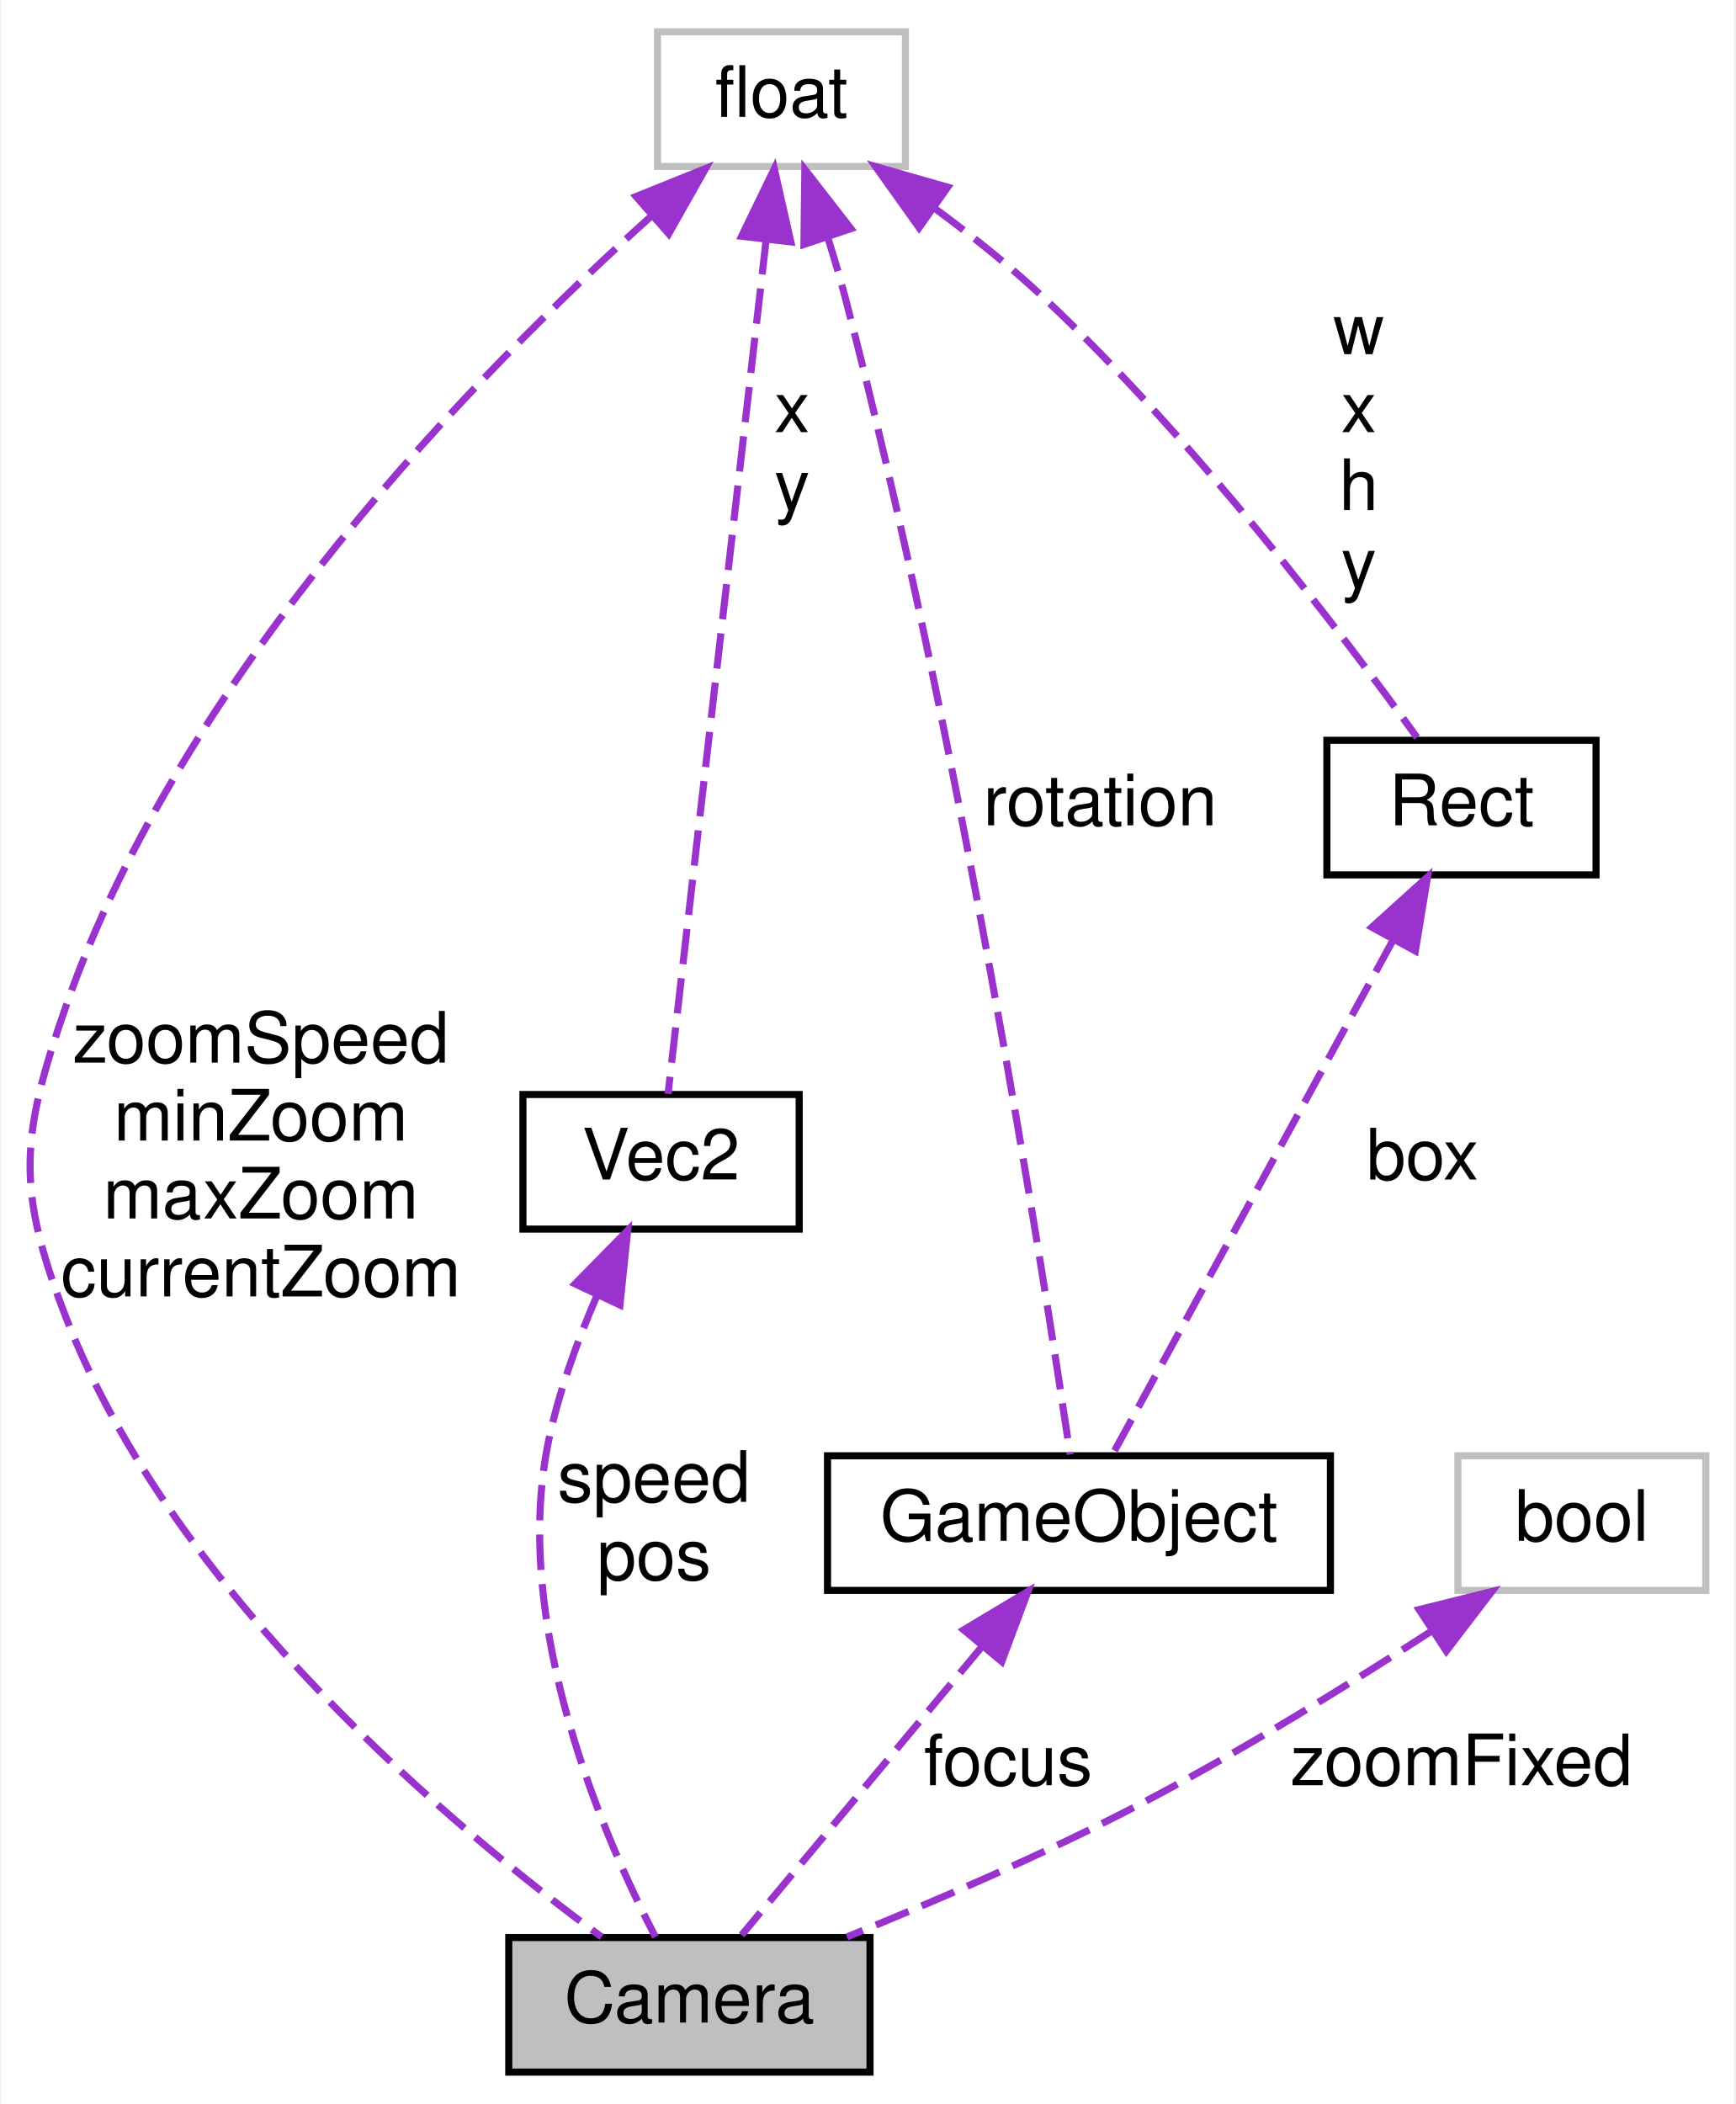
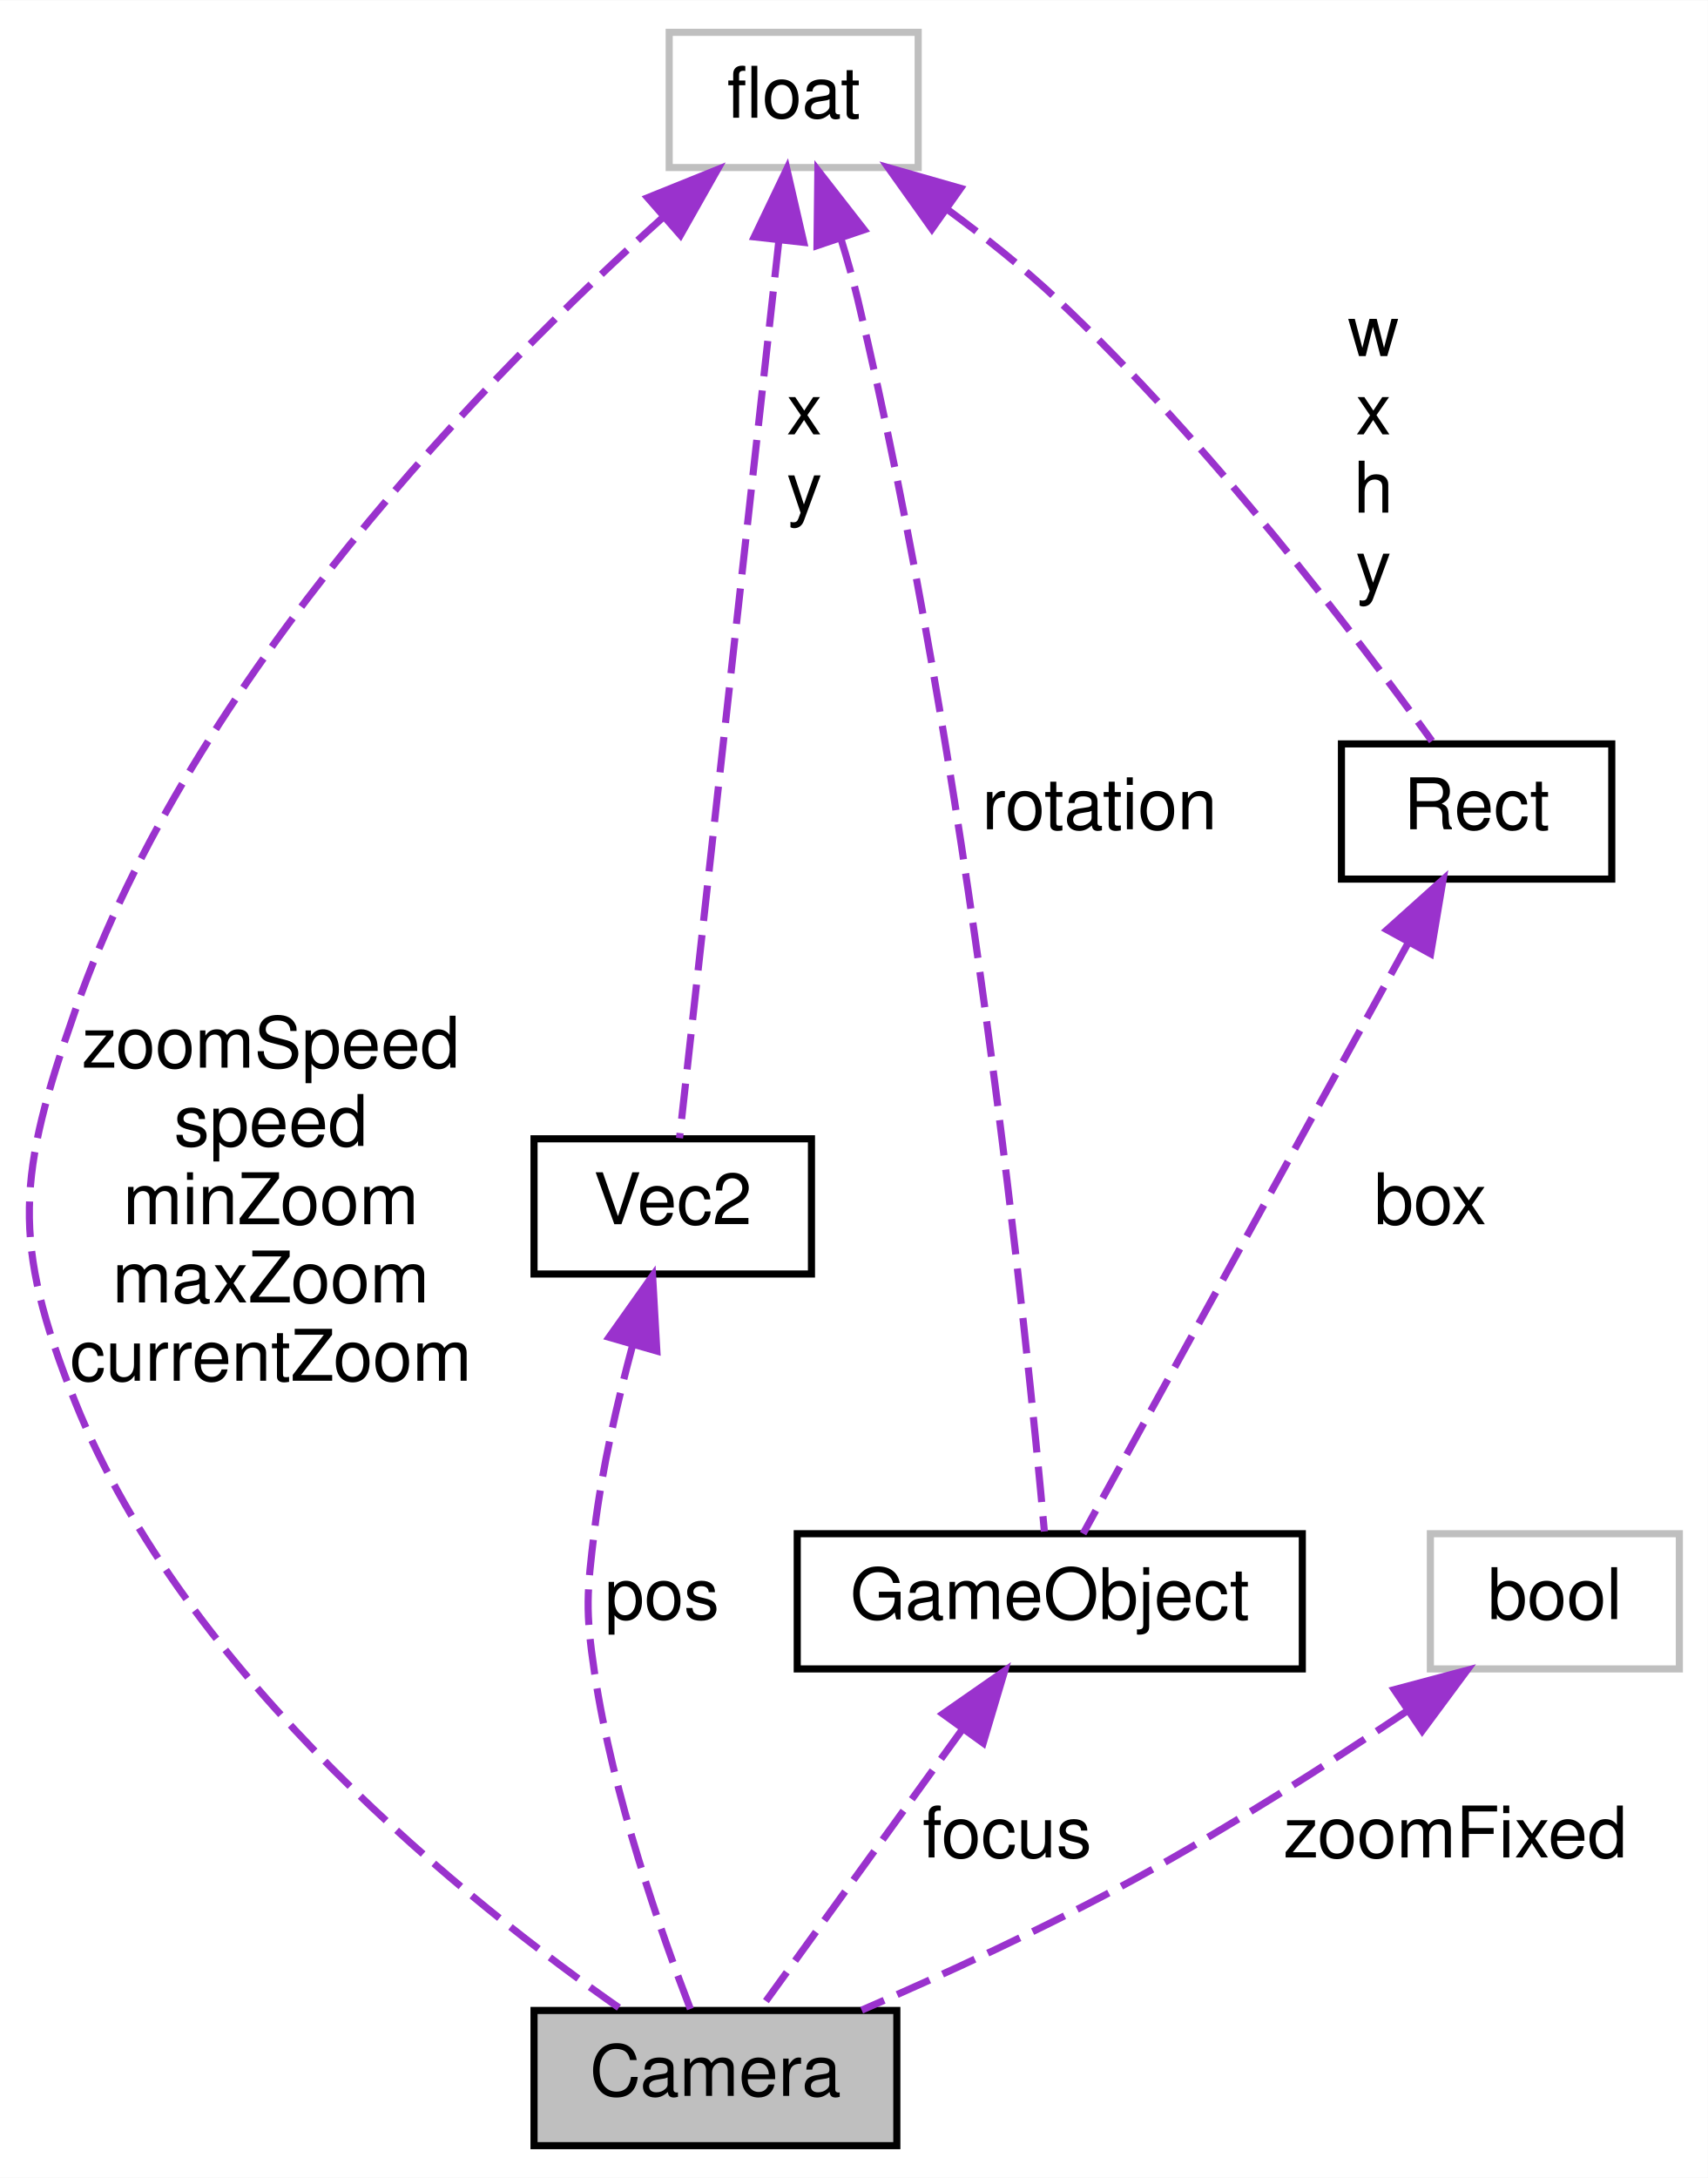
- <svg xmlns="http://www.w3.org/2000/svg" xmlns:xlink="http://www.w3.org/1999/xlink" width="245pt" height="297pt" viewBox="0.00 0.00 244.66 297.00">
-   <g id="graph0" class="graph" transform="scale(1 1) rotate(0) translate(4 293)">
-     <polygon fill="white" stroke="none" points="-4,4 -4,-293 240.656,-293 240.656,4 -4,4" />
+ <svg xmlns="http://www.w3.org/2000/svg" xmlns:xlink="http://www.w3.org/1999/xlink" width="240pt" height="306pt" viewBox="0.00 0.00 240.07 306.00">
+   <g id="graph0" class="graph" transform="scale(1 1) rotate(0) translate(4 302)">
+     <polygon fill="white" stroke="none" points="-4,4 -4,-302 236.069,-302 236.069,4 -4,4" />
    <g id="node1" class="node">
-       <polygon fill="#bfbfbf" stroke="black" points="67.656,-0.5 67.656,-19.5 118.656,-19.5 118.656,-0.5 67.656,-0.5" />
-       <text text-anchor="middle" x="93.156" y="-7.5" font-family="Helvetica,sans-Serif" font-size="10.00">Camera</text>
+       <polygon fill="#bfbfbf" stroke="black" points="71.069,-0.5 71.069,-19.5 122.069,-19.5 122.069,-0.5 71.069,-0.5" />
+       <text text-anchor="middle" x="96.569" y="-7.5" font-family="Helvetica,sans-Serif" font-size="10.00">Camera</text>
    </g>
    <g id="node2" class="node">
      <g id="a_node2">
        <a xlink:href="classVec2.html" target="_top" xlink:title="Vec2">
-           <polygon fill="white" stroke="black" points="69.656,-119.5 69.656,-138.5 108.656,-138.5 108.656,-119.5 69.656,-119.5" />
-           <text text-anchor="middle" x="89.156" y="-126.5" font-family="Helvetica,sans-Serif" font-size="10.00">Vec2</text>
+           <polygon fill="white" stroke="black" points="71.069,-123 71.069,-142 110.069,-142 110.069,-123 71.069,-123" />
+           <text text-anchor="middle" x="90.569" y="-130" font-family="Helvetica,sans-Serif" font-size="10.00">Vec2</text>
        </a>
      </g>
    </g>
    <g id="edge1" class="edge">
-       <path fill="none" stroke="#9a32cd" stroke-dasharray="5,2" d="M80.129,-110.154C77.309,-103.664 74.568,-96.162 73.156,-89 68.127,-63.489 80.963,-33.873 88.36,-19.584" />
-       <polygon fill="#9a32cd" stroke="#9a32cd" points="77.02,-111.767 84.445,-119.324 83.353,-108.785 77.02,-111.767" />
-       <text text-anchor="middle" x="88.156" y="-81" font-family="Helvetica,sans-Serif" font-size="10.00"> speed</text>
-       <text text-anchor="middle" x="88.156" y="-70" font-family="Helvetica,sans-Serif" font-size="10.00">pos</text>
+       <path fill="none" stroke="#9a32cd" stroke-dasharray="5,2" d="M84.949,-113.067C82.807,-105.128 80.627,-95.69 79.569,-87 78.494,-78.176 78.264,-75.793 79.569,-67 82.135,-49.714 88.927,-30.377 93.108,-19.548" />
+       <polygon fill="#9a32cd" stroke="#9a32cd" points="81.607,-114.111 87.738,-122.752 88.334,-112.174 81.607,-114.111" />
+       <text text-anchor="middle" x="89.069" y="-74.5" font-family="Helvetica,sans-Serif" font-size="10.00"> pos</text>
    </g>
    <g id="node3" class="node">
-       <polygon fill="white" stroke="#bfbfbf" points="88.656,-269.5 88.656,-288.5 123.656,-288.5 123.656,-269.5 88.656,-269.5" />
-       <text text-anchor="middle" x="106.156" y="-276.5" font-family="Helvetica,sans-Serif" font-size="10.00">float</text>
+       <polygon fill="white" stroke="#bfbfbf" points="90.069,-278.5 90.069,-297.5 125.069,-297.5 125.069,-278.5 90.069,-278.5" />
+       <text text-anchor="middle" x="107.569" y="-285.5" font-family="Helvetica,sans-Serif" font-size="10.00">float</text>
    </g>
    <g id="edge7" class="edge">
-       <path fill="none" stroke="#9a32cd" stroke-dasharray="5,2" d="M87.93,-262.628C63.58,-240.762 21.593,-198.074 5.156,-151 -1.29,-132.537 -1.933,-125.225 5.156,-107 20.484,-67.596 60.374,-34.535 80.764,-19.575" />
-       <polygon fill="#9a32cd" stroke="#9a32cd" points="85.624,-265.26 95.45,-269.221 90.239,-259.997 85.624,-265.26" />
-       <text text-anchor="middle" x="32.656" y="-143" font-family="Helvetica,sans-Serif" font-size="10.00"> zoomSpeed</text>
-       <text text-anchor="middle" x="32.656" y="-132" font-family="Helvetica,sans-Serif" font-size="10.00">minZoom</text>
-       <text text-anchor="middle" x="32.656" y="-121" font-family="Helvetica,sans-Serif" font-size="10.00">maxZoom</text>
-       <text text-anchor="middle" x="32.656" y="-110" font-family="Helvetica,sans-Serif" font-size="10.00">currentZoom</text>
+       <path fill="none" stroke="#9a32cd" stroke-dasharray="5,2" d="M89.343,-271.628C64.992,-249.762 23.005,-207.074 6.569,-160 -1.489,-136.922 -2.54,-127.684 6.569,-105 22.143,-66.212 62.209,-34.395 83.234,-19.73" />
+       <polygon fill="#9a32cd" stroke="#9a32cd" points="87.036,-274.26 96.863,-278.221 91.651,-268.997 87.036,-274.26" />
+       <text text-anchor="middle" x="34.069" y="-152" font-family="Helvetica,sans-Serif" font-size="10.00"> zoomSpeed</text>
+       <text text-anchor="middle" x="34.069" y="-141" font-family="Helvetica,sans-Serif" font-size="10.00">speed</text>
+       <text text-anchor="middle" x="34.069" y="-130" font-family="Helvetica,sans-Serif" font-size="10.00">minZoom</text>
+       <text text-anchor="middle" x="34.069" y="-119" font-family="Helvetica,sans-Serif" font-size="10.00">maxZoom</text>
+       <text text-anchor="middle" x="34.069" y="-108" font-family="Helvetica,sans-Serif" font-size="10.00">currentZoom</text>
    </g>
    <g id="edge2" class="edge">
-       <path fill="none" stroke="#9a32cd" stroke-dasharray="5,2" d="M104,-259.231C100.286,-226.897 92.822,-161.913 90.142,-138.583" />
-       <polygon fill="#9a32cd" stroke="#9a32cd" points="100.525,-259.65 105.144,-269.185 107.48,-258.851 100.525,-259.65" />
-       <text text-anchor="middle" x="107.656" y="-232" font-family="Helvetica,sans-Serif" font-size="10.00"> x</text>
-       <text text-anchor="middle" x="107.656" y="-221" font-family="Helvetica,sans-Serif" font-size="10.00">y</text>
+       <path fill="none" stroke="#9a32cd" stroke-dasharray="5,2" d="M105.469,-268.044C101.759,-234.545 94.185,-166.149 91.521,-142.097" />
+       <polygon fill="#9a32cd" stroke="#9a32cd" points="102.026,-268.753 106.606,-278.307 108.984,-267.983 102.026,-268.753" />
+       <text text-anchor="middle" x="109.069" y="-241" font-family="Helvetica,sans-Serif" font-size="10.00"> x</text>
+       <text text-anchor="middle" x="109.069" y="-230" font-family="Helvetica,sans-Serif" font-size="10.00">y</text>
    </g>
    <g id="node4" class="node">
      <g id="a_node4">
        <a xlink:href="classGameObject.html" target="_top" xlink:title="GameObject">
-           <polygon fill="white" stroke="black" points="112.656,-68.5 112.656,-87.5 183.656,-87.5 183.656,-68.5 112.656,-68.5" />
-           <text text-anchor="middle" x="148.156" y="-75.5" font-family="Helvetica,sans-Serif" font-size="10.00">GameObject</text>
+           <polygon fill="white" stroke="black" points="108.069,-67.5 108.069,-86.5 179.069,-86.5 179.069,-67.5 108.069,-67.5" />
+           <text text-anchor="middle" x="143.569" y="-74.5" font-family="Helvetica,sans-Serif" font-size="10.00">GameObject</text>
        </a>
      </g>
    </g>
    <g id="edge6" class="edge">
-       <path fill="none" stroke="#9a32cd" stroke-dasharray="5,2" d="M112.679,-259.506C113.573,-256.675 114.432,-253.773 115.156,-251 131.303,-189.223 143.165,-113.058 146.907,-87.681" />
-       <polygon fill="#9a32cd" stroke="#9a32cd" points="109.326,-258.495 109.457,-269.089 115.961,-260.726 109.326,-258.495" />
-       <text text-anchor="middle" x="151.156" y="-176.5" font-family="Helvetica,sans-Serif" font-size="10.00"> rotation</text>
+       <path fill="none" stroke="#9a32cd" stroke-dasharray="5,2" d="M114.197,-268.532C115.077,-265.698 115.903,-262.787 116.569,-260 132.23,-194.445 140.417,-113.314 142.811,-86.817" />
+       <polygon fill="#9a32cd" stroke="#9a32cd" points="110.845,-267.519 110.967,-278.114 117.478,-269.756 110.845,-267.519" />
+       <text text-anchor="middle" x="150.569" y="-185.5" font-family="Helvetica,sans-Serif" font-size="10.00"> rotation</text>
    </g>
    <g id="node5" class="node">
      <g id="a_node5">
        <a xlink:href="classRect.html" target="_top" xlink:title="Rect">
-           <polygon fill="white" stroke="black" points="183.156,-169.5 183.156,-188.5 221.156,-188.5 221.156,-169.5 183.156,-169.5" />
-           <text text-anchor="middle" x="202.156" y="-176.5" font-family="Helvetica,sans-Serif" font-size="10.00">Rect</text>
+           <polygon fill="white" stroke="black" points="184.569,-178.5 184.569,-197.5 222.569,-197.5 222.569,-178.5 184.569,-178.5" />
+           <text text-anchor="middle" x="203.569" y="-185.5" font-family="Helvetica,sans-Serif" font-size="10.00">Rect</text>
        </a>
      </g>
    </g>
    <g id="edge5" class="edge">
-       <path fill="none" stroke="#9a32cd" stroke-dasharray="5,2" d="M127.859,-263.54C133.07,-259.701 138.477,-255.394 143.156,-251 164.654,-230.814 185.728,-202.967 195.882,-188.899" />
-       <polygon fill="#9a32cd" stroke="#9a32cd" points="125.586,-260.86 119.439,-269.489 129.626,-266.577 125.586,-260.86" />
-       <text text-anchor="middle" x="187.656" y="-243" font-family="Helvetica,sans-Serif" font-size="10.00"> w</text>
-       <text text-anchor="middle" x="187.656" y="-232" font-family="Helvetica,sans-Serif" font-size="10.00">x</text>
-       <text text-anchor="middle" x="187.656" y="-221" font-family="Helvetica,sans-Serif" font-size="10.00">h</text>
-       <text text-anchor="middle" x="187.656" y="-210" font-family="Helvetica,sans-Serif" font-size="10.00">y</text>
+       <path fill="none" stroke="#9a32cd" stroke-dasharray="5,2" d="M129.272,-272.54C134.482,-268.701 139.889,-264.394 144.569,-260 166.067,-239.814 187.141,-211.967 197.295,-197.899" />
+       <polygon fill="#9a32cd" stroke="#9a32cd" points="126.999,-269.86 120.851,-278.489 131.038,-275.577 126.999,-269.86" />
+       <text text-anchor="middle" x="189.069" y="-252" font-family="Helvetica,sans-Serif" font-size="10.00"> w</text>
+       <text text-anchor="middle" x="189.069" y="-241" font-family="Helvetica,sans-Serif" font-size="10.00">x</text>
+       <text text-anchor="middle" x="189.069" y="-230" font-family="Helvetica,sans-Serif" font-size="10.00">h</text>
+       <text text-anchor="middle" x="189.069" y="-219" font-family="Helvetica,sans-Serif" font-size="10.00">y</text>
    </g>
    <g id="edge3" class="edge">
-       <path fill="none" stroke="#9a32cd" stroke-dasharray="5,2" d="M134.556,-60.68C123.804,-47.777 109.204,-30.258 100.524,-19.841" />
-       <polygon fill="#9a32cd" stroke="#9a32cd" points="131.875,-62.93 140.966,-68.372 137.253,-58.449 131.875,-62.93" />
-       <text text-anchor="middle" x="138.156" y="-41" font-family="Helvetica,sans-Serif" font-size="10.00"> focus</text>
+       <path fill="none" stroke="#9a32cd" stroke-dasharray="5,2" d="M131.207,-58.904C122.074,-46.273 110.021,-29.604 102.807,-19.627" />
+       <polygon fill="#9a32cd" stroke="#9a32cd" points="128.534,-61.181 137.23,-67.234 134.207,-57.08 128.534,-61.181" />
+       <text text-anchor="middle" x="137.569" y="-41" font-family="Helvetica,sans-Serif" font-size="10.00"> focus</text>
    </g>
    <g id="edge4" class="edge">
-       <path fill="none" stroke="#9a32cd" stroke-dasharray="5,2" d="M192.449,-160.204C180.777,-138.805 161.661,-103.759 152.861,-87.624" />
-       <polygon fill="#9a32cd" stroke="#9a32cd" points="189.503,-162.111 197.364,-169.214 195.648,-158.759 189.503,-162.111" />
-       <text text-anchor="middle" x="196.656" y="-126.5" font-family="Helvetica,sans-Serif" font-size="10.00"> box</text>
+       <path fill="none" stroke="#9a32cd" stroke-dasharray="5,2" d="M193.925,-169.481C180.861,-145.748 158.05,-104.307 148.255,-86.513" />
+       <polygon fill="#9a32cd" stroke="#9a32cd" points="190.972,-171.374 198.861,-178.447 197.104,-167.999 190.972,-171.374" />
+       <text text-anchor="middle" x="197.069" y="-130" font-family="Helvetica,sans-Serif" font-size="10.00"> box</text>
    </g>
    <g id="node6" class="node">
-       <polygon fill="white" stroke="#bfbfbf" points="201.656,-68.5 201.656,-87.5 236.656,-87.5 236.656,-68.5 201.656,-68.5" />
-       <text text-anchor="middle" x="219.156" y="-75.5" font-family="Helvetica,sans-Serif" font-size="10.00">bool</text>
+       <polygon fill="white" stroke="#bfbfbf" points="197.069,-67.5 197.069,-86.5 232.069,-86.5 232.069,-67.5 197.069,-67.5" />
+       <text text-anchor="middle" x="214.569" y="-74.5" font-family="Helvetica,sans-Serif" font-size="10.00">bool</text>
    </g>
    <g id="edge8" class="edge">
-       <path fill="none" stroke="#9a32cd" stroke-dasharray="5,2" d="M198.016,-62.811C185.999,-55.029 170.525,-45.473 156.156,-38 142.96,-31.137 127.63,-24.538 115.397,-19.583" />
-       <polygon fill="#9a32cd" stroke="#9a32cd" points="196.175,-65.79 206.455,-68.353 200.017,-59.938 196.175,-65.79" />
-       <text text-anchor="middle" x="202.156" y="-41" font-family="Helvetica,sans-Serif" font-size="10.00"> zoomFixed</text>
+       <path fill="none" stroke="#9a32cd" stroke-dasharray="5,2" d="M193.68,-61.507C182.591,-54.082 168.595,-45.128 155.569,-38 143.117,-31.187 128.63,-24.54 117.128,-19.546" />
+       <polygon fill="#9a32cd" stroke="#9a32cd" points="191.988,-64.588 202.227,-67.311 195.92,-58.798 191.988,-64.588" />
+       <text text-anchor="middle" x="200.569" y="-41" font-family="Helvetica,sans-Serif" font-size="10.00"> zoomFixed</text>
    </g>
  </g>
</svg>
